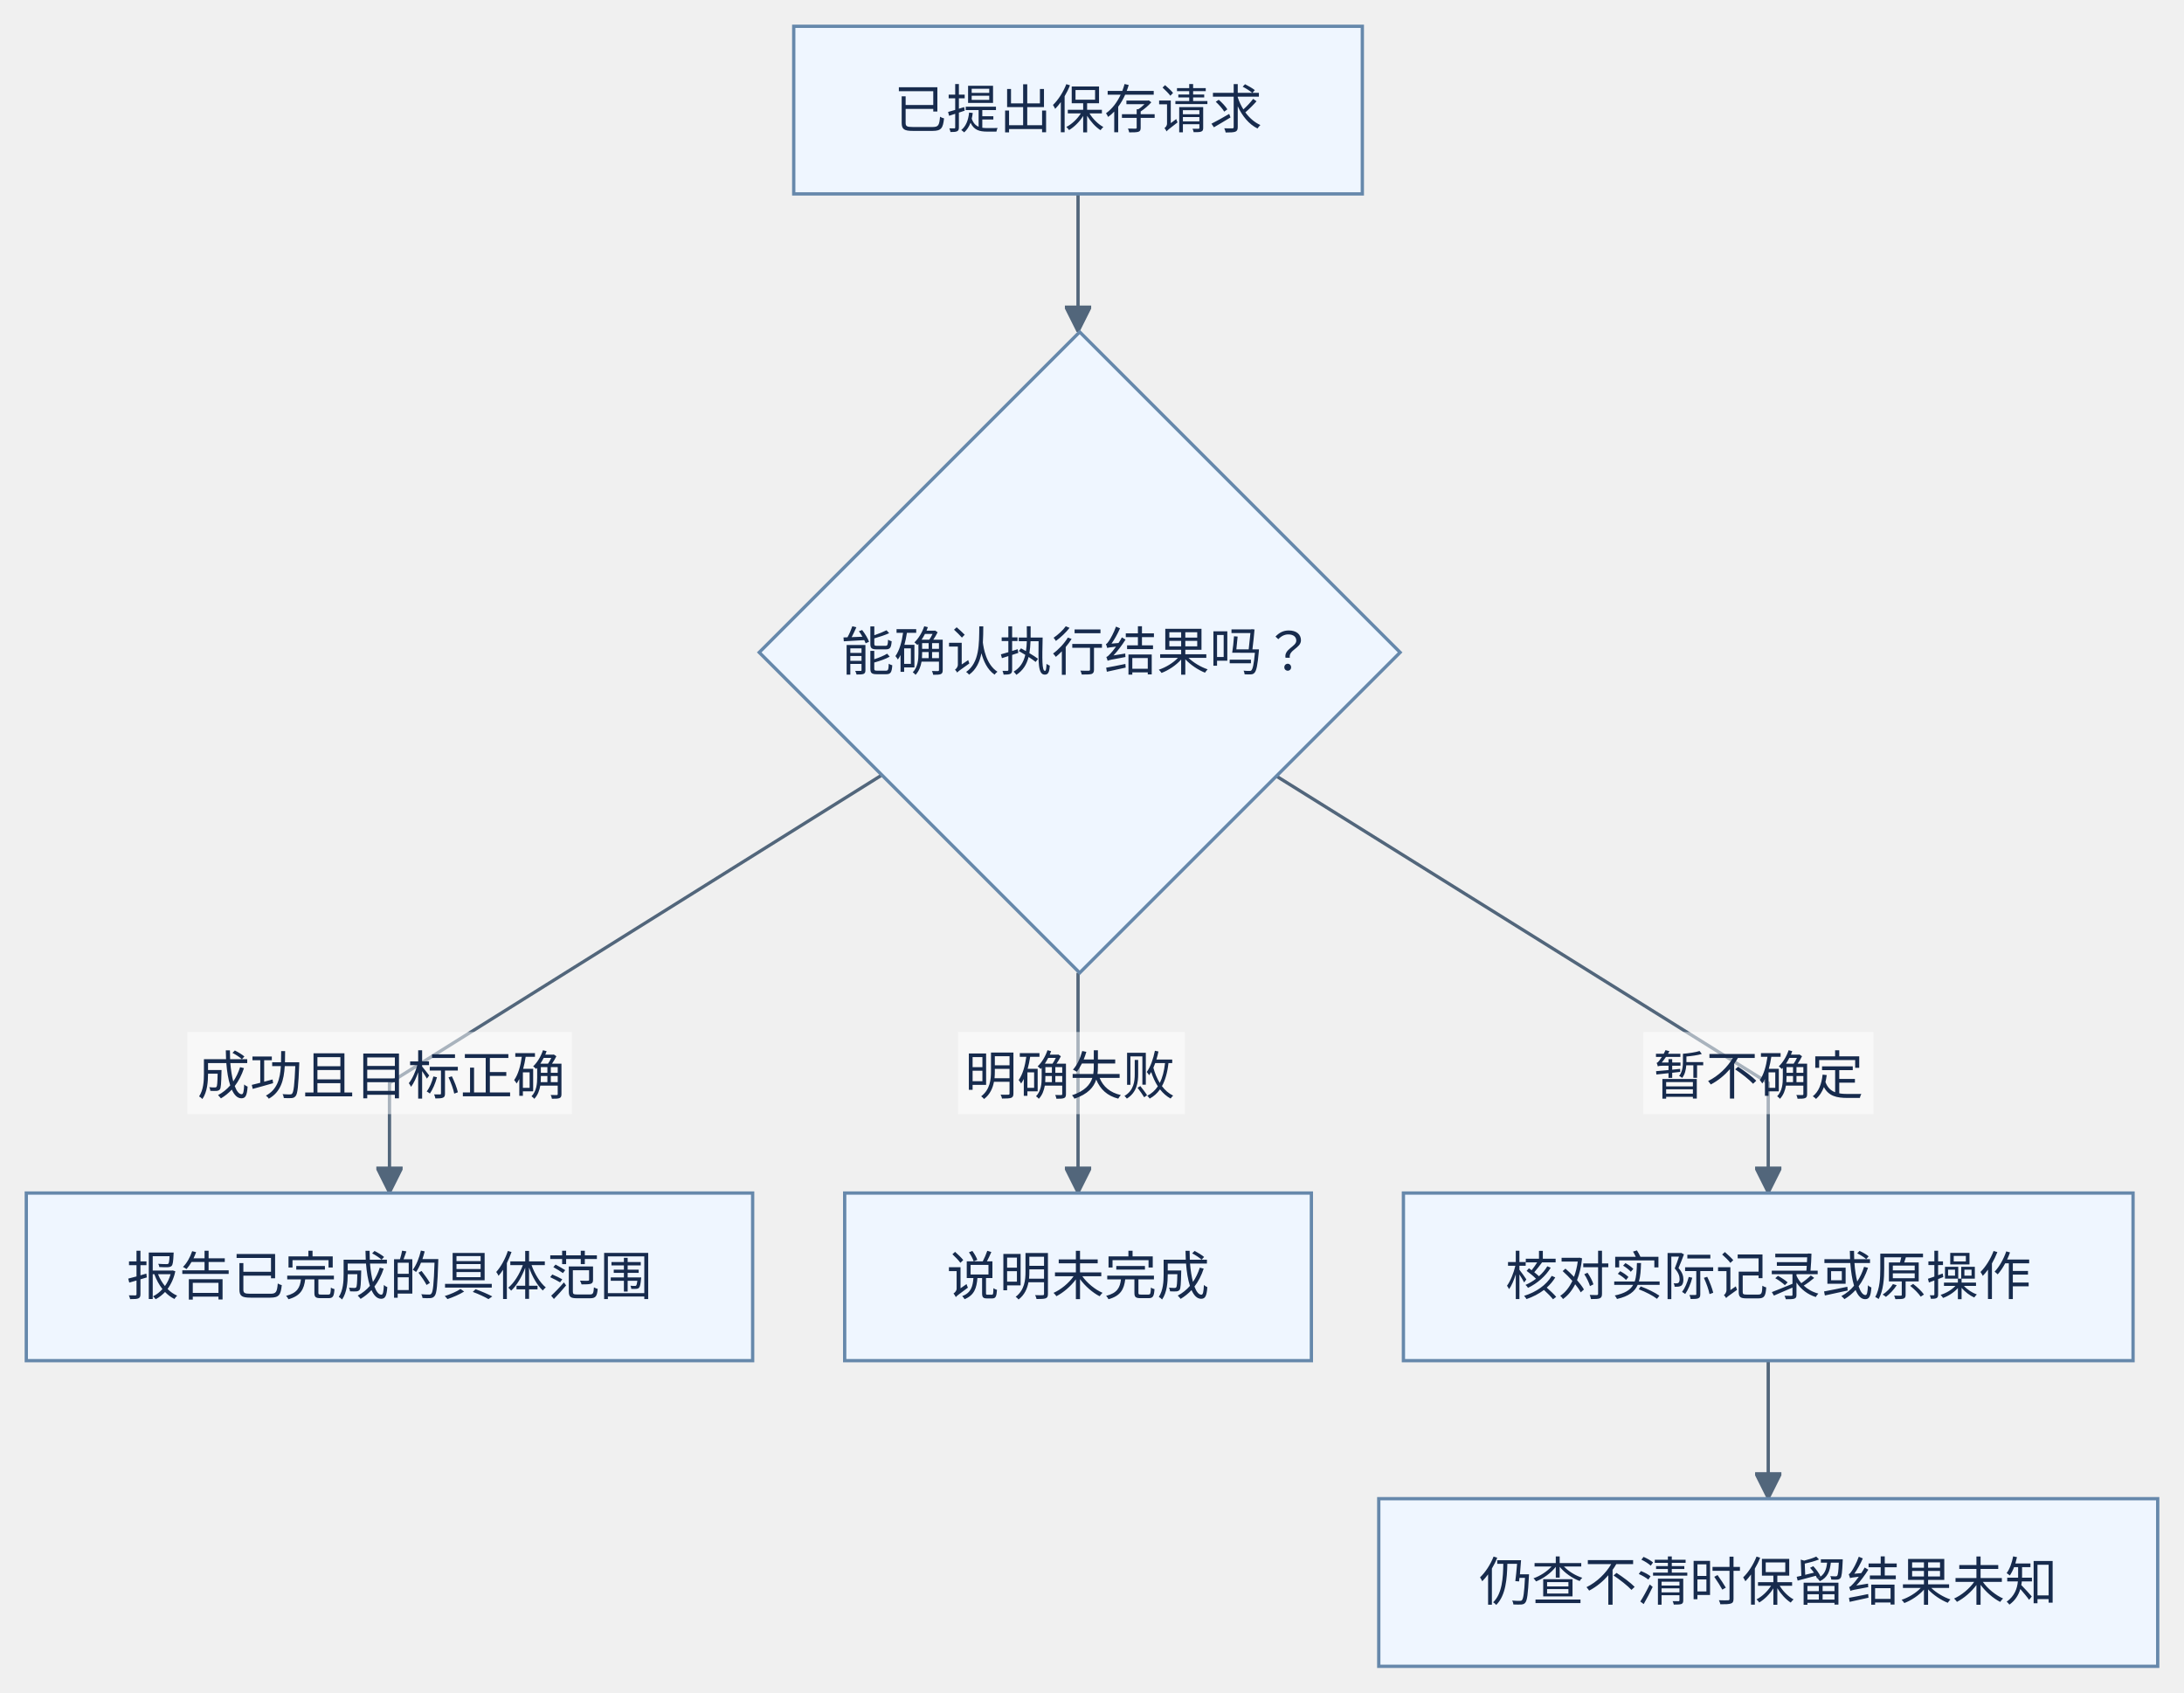
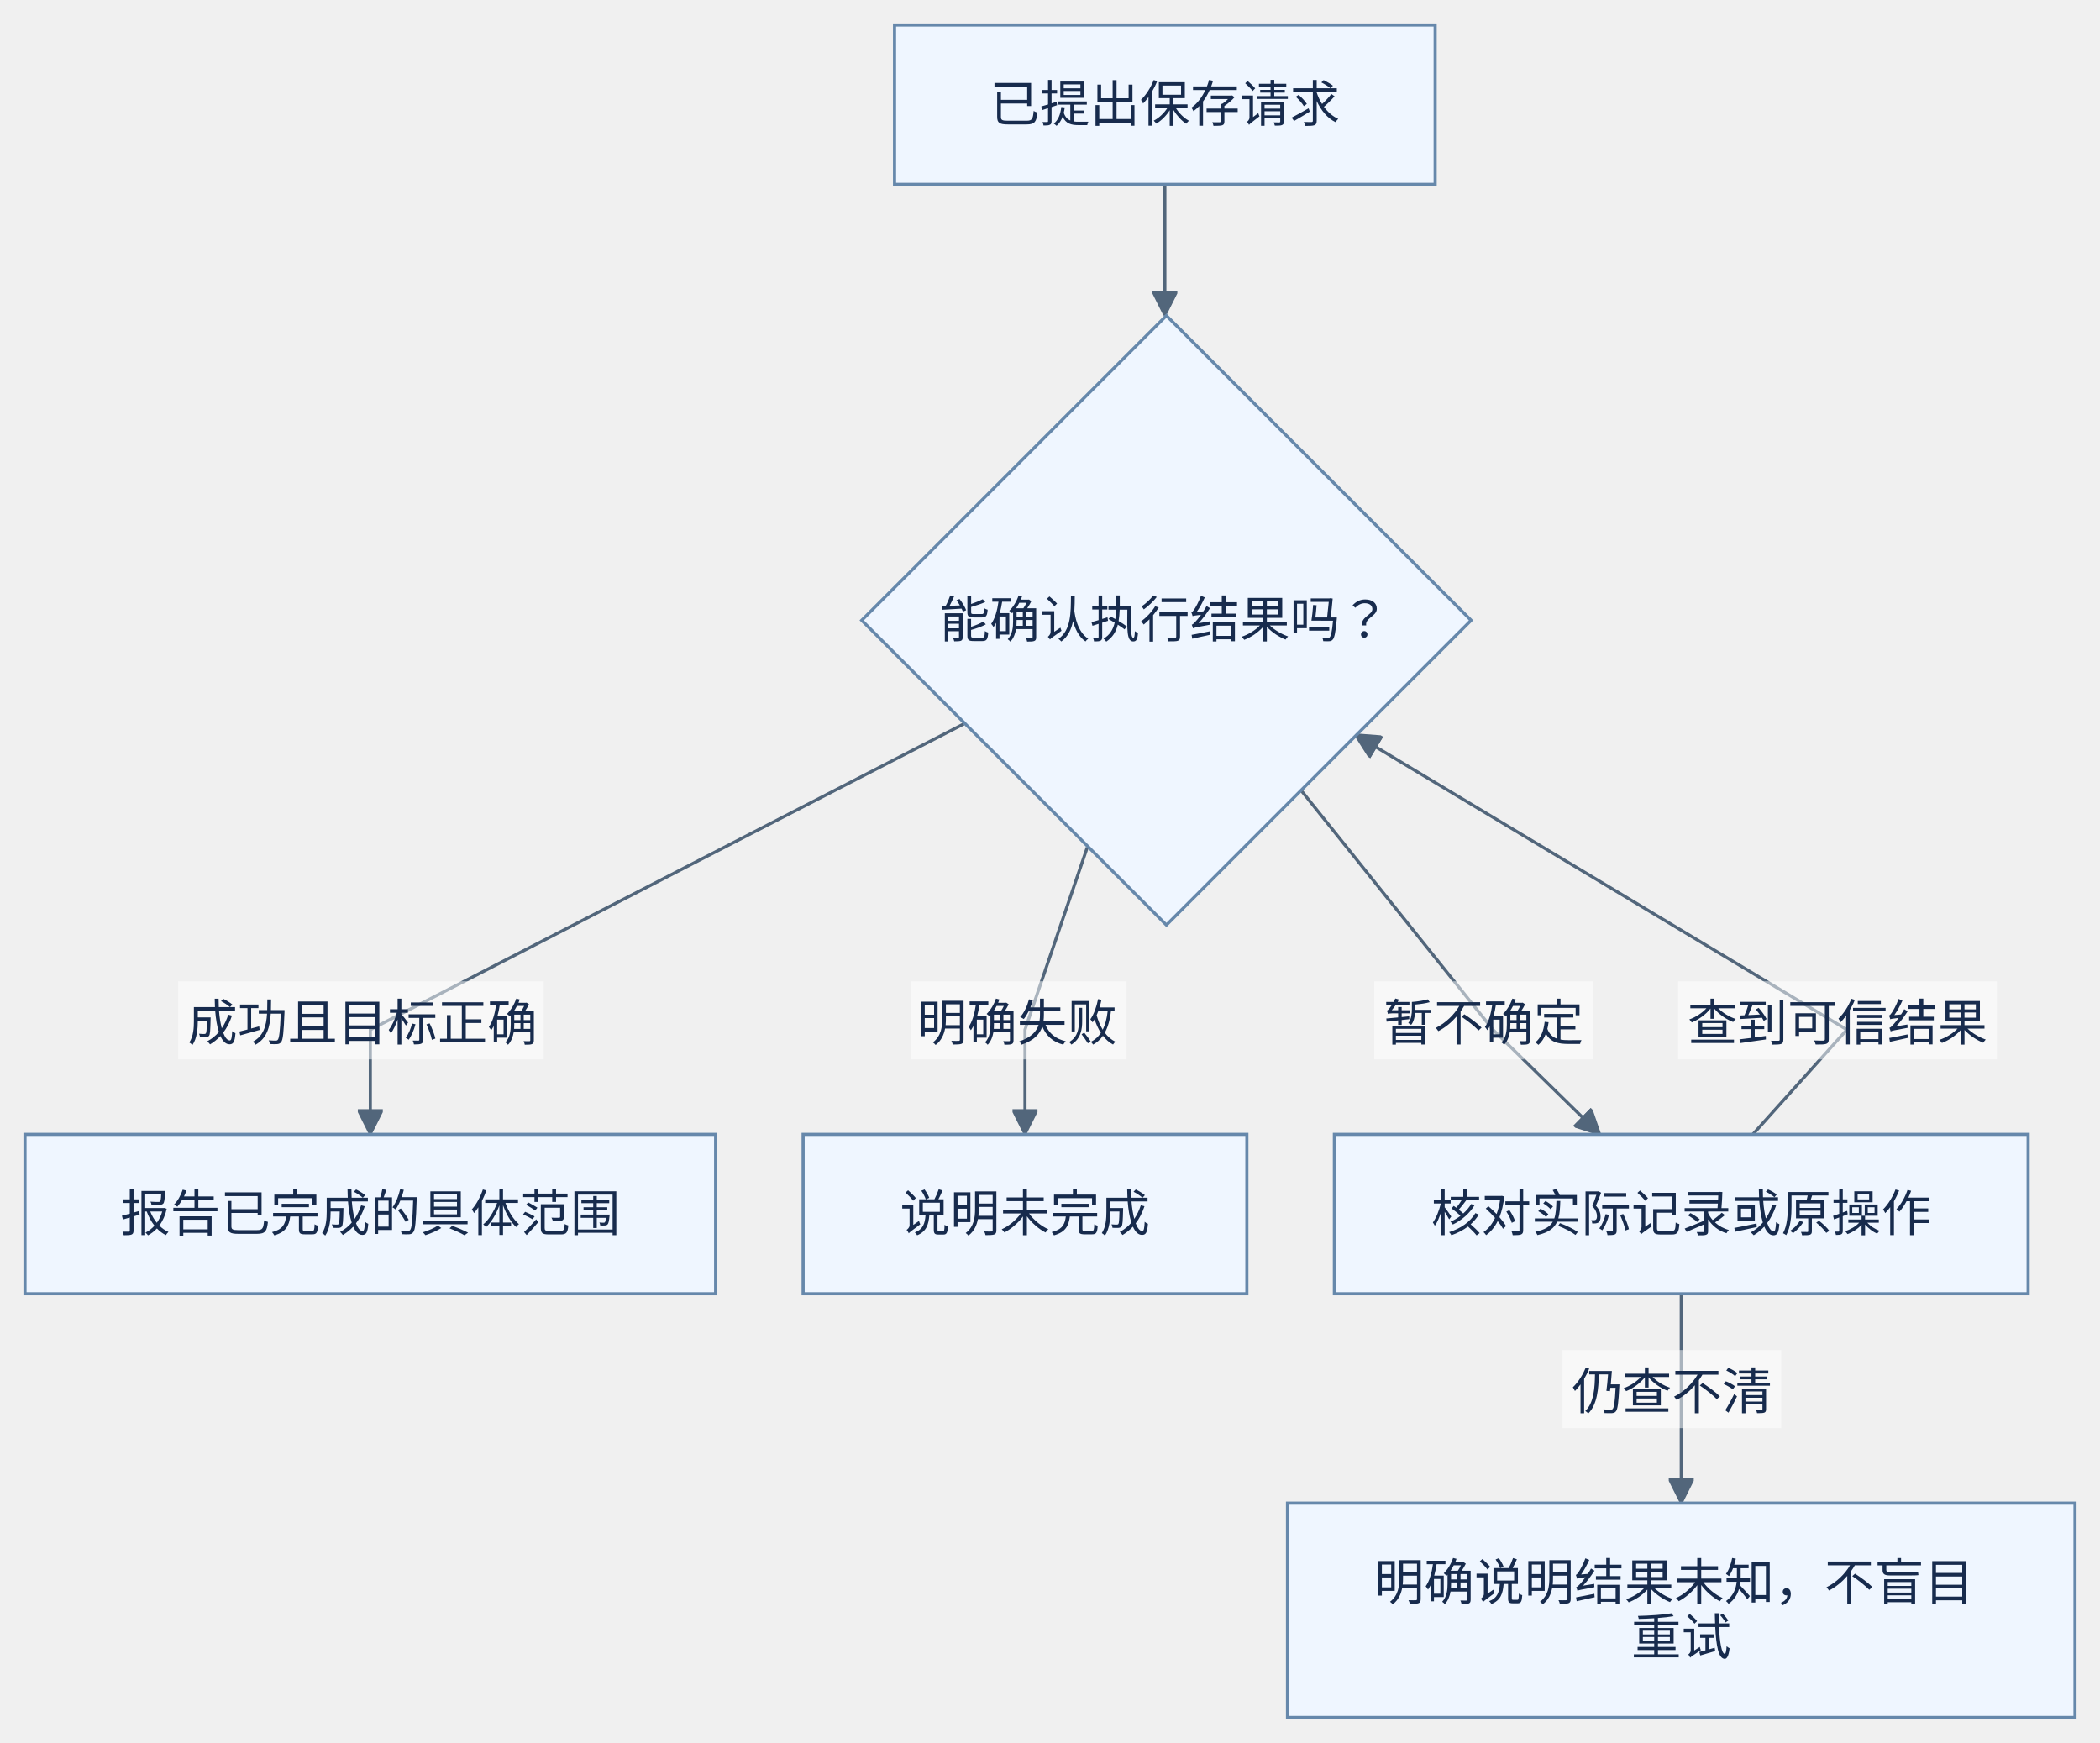
- <svg xmlns="http://www.w3.org/2000/svg" id="basic-05-1" width="664.5" class="flowchart" height="515" viewBox="0 0 664.5 515" role="graphics-document document" aria-roledescription="flowchart-v2" aria-labelledby="basic-05-1-title" style="background-color: rgb(255, 255, 255);">
+ <svg xmlns="http://www.w3.org/2000/svg" id="basic-05-1" width="672" class="flowchart" height="557.6" viewBox="0 0 672 557.6" role="graphics-document document" aria-roledescription="flowchart-v2" aria-labelledby="basic-05-1-title" style="background-color: rgb(255, 255, 255);">
  <style>#basic-05-1{font-family:Microsoft YaHei,Arial,sans-serif;font-size:16px;fill:#172b4d;}@keyframes edge-animation-frame{from{stroke-dashoffset:0;}}@keyframes dash{to{stroke-dashoffset:0;}}#basic-05-1 .edge-animation-slow{stroke-dasharray:9,5!important;stroke-dashoffset:900;animation:dash 50s linear infinite;stroke-linecap:round;}#basic-05-1 .edge-animation-fast{stroke-dasharray:9,5!important;stroke-dashoffset:900;animation:dash 20s linear infinite;stroke-linecap:round;}#basic-05-1 .error-icon{fill:#fff8e7;}#basic-05-1 .error-text{fill:#000718;stroke:#000718;}#basic-05-1 .edge-thickness-normal{stroke-width:1px;}#basic-05-1 .edge-thickness-thick{stroke-width:3.5px;}#basic-05-1 .edge-pattern-solid{stroke-dasharray:0;}#basic-05-1 .edge-thickness-invisible{stroke-width:0;fill:none;}#basic-05-1 .edge-pattern-dashed{stroke-dasharray:3;}#basic-05-1 .edge-pattern-dotted{stroke-dasharray:2;}#basic-05-1 .marker{fill:#52667b;stroke:#52667b;}#basic-05-1 .marker.cross{stroke:#52667b;}#basic-05-1 svg{font-family:Microsoft YaHei,Arial,sans-serif;font-size:16px;}#basic-05-1 p{margin:0;}#basic-05-1 .label{font-family:Microsoft YaHei,Arial,sans-serif;color:#172b4d;}#basic-05-1 .cluster-label text{fill:#000718;}#basic-05-1 .cluster-label span{color:#000718;}#basic-05-1 .cluster-label span p{background-color:transparent;}#basic-05-1 .label text,#basic-05-1 span{fill:#172b4d;color:#172b4d;}#basic-05-1 .node rect,#basic-05-1 .node circle,#basic-05-1 .node ellipse,#basic-05-1 .node polygon,#basic-05-1 .node path{fill:#eff6ff;stroke:#6688ab;stroke-width:1px;}#basic-05-1 .rough-node .label text,#basic-05-1 .node .label text,#basic-05-1 .image-shape .label,#basic-05-1 .icon-shape .label{text-anchor:middle;}#basic-05-1 .node .katex path{fill:#000;stroke:#000;stroke-width:1px;}#basic-05-1 .rough-node .label,#basic-05-1 .node .label,#basic-05-1 .image-shape .label,#basic-05-1 .icon-shape .label{text-align:center;}#basic-05-1 .node.clickable{cursor:pointer;}#basic-05-1 .root .anchor path{fill:#52667b!important;stroke-width:0;stroke:#52667b;}#basic-05-1 .arrowheadPath{fill:#000000;}#basic-05-1 .edgePath .path{stroke:#52667b;stroke-width:2.0px;}#basic-05-1 .flowchart-link{stroke:#52667b;fill:none;}#basic-05-1 .edgeLabel{background-color:#ffffff;text-align:center;}#basic-05-1 .edgeLabel p{background-color:#ffffff;}#basic-05-1 .edgeLabel rect{opacity:0.5;background-color:#ffffff;fill:#ffffff;}#basic-05-1 .labelBkg{background-color:rgba(255, 255, 255, 0.5);}#basic-05-1 .cluster rect{fill:#fff8e7;stroke:hsl(42.5, 60%, 85.294%);stroke-width:1px;}#basic-05-1 .cluster text{fill:#000718;}#basic-05-1 .cluster span{color:#000718;}#basic-05-1 div.mermaidTooltip{position:absolute;text-align:center;max-width:200px;padding:2px;font-family:Microsoft YaHei,Arial,sans-serif;font-size:12px;background:#fff8e7;border:1px solid hsl(42.5, 60%, 85.294%);border-radius:2px;pointer-events:none;z-index:100;}#basic-05-1 .flowchartTitleText{text-anchor:middle;font-size:18px;fill:#172b4d;}#basic-05-1 rect.text{fill:none;stroke-width:0;}#basic-05-1 .icon-shape,#basic-05-1 .image-shape{background-color:#ffffff;text-align:center;}#basic-05-1 .icon-shape p,#basic-05-1 .image-shape p{background-color:#ffffff;padding:2px;}#basic-05-1 .icon-shape rect,#basic-05-1 .image-shape rect{opacity:0.5;background-color:#ffffff;fill:#ffffff;}#basic-05-1 .label-icon{display:inline-block;height:1em;overflow:visible;vertical-align:-0.125em;}#basic-05-1 .node .label-icon path{fill:currentColor;stroke:revert;stroke-width:revert;}#basic-05-1 :root{--mermaid-font-family:Microsoft YaHei,Arial,sans-serif;}</style>
  <g>
    <marker id="basic-05-1_flowchart-v2-pointEnd" class="marker flowchart-v2" viewBox="0 0 10 10" refX="5" refY="5" markerUnits="userSpaceOnUse" markerWidth="8" markerHeight="8" orient="auto">
      <path d="M 0 0 L 10 5 L 0 10 z" class="arrowMarkerPath" style="stroke-width: 1; stroke-dasharray: 1, 0;" />
    </marker>
    <marker id="basic-05-1_flowchart-v2-pointStart" class="marker flowchart-v2" viewBox="0 0 10 10" refX="4.5" refY="5" markerUnits="userSpaceOnUse" markerWidth="8" markerHeight="8" orient="auto">
      <path d="M 0 5 L 10 10 L 10 0 z" class="arrowMarkerPath" style="stroke-width: 1; stroke-dasharray: 1, 0;" />
    </marker>
    <marker id="basic-05-1_flowchart-v2-circleEnd" class="marker flowchart-v2" viewBox="0 0 10 10" refX="11" refY="5" markerUnits="userSpaceOnUse" markerWidth="11" markerHeight="11" orient="auto">
      <circle cx="5" cy="5" r="5" class="arrowMarkerPath" style="stroke-width: 1; stroke-dasharray: 1, 0;" />
    </marker>
    <marker id="basic-05-1_flowchart-v2-circleStart" class="marker flowchart-v2" viewBox="0 0 10 10" refX="-1" refY="5" markerUnits="userSpaceOnUse" markerWidth="11" markerHeight="11" orient="auto">
      <circle cx="5" cy="5" r="5" class="arrowMarkerPath" style="stroke-width: 1; stroke-dasharray: 1, 0;" />
    </marker>
    <marker id="basic-05-1_flowchart-v2-crossEnd" class="marker cross flowchart-v2" viewBox="0 0 11 11" refX="12" refY="5.2" markerUnits="userSpaceOnUse" markerWidth="11" markerHeight="11" orient="auto">
      <path d="M 1,1 l 9,9 M 10,1 l -9,9" class="arrowMarkerPath" style="stroke-width: 2; stroke-dasharray: 1, 0;" />
    </marker>
    <marker id="basic-05-1_flowchart-v2-crossStart" class="marker cross flowchart-v2" viewBox="0 0 11 11" refX="-1" refY="5.2" markerUnits="userSpaceOnUse" markerWidth="11" markerHeight="11" orient="auto">
      <path d="M 1,1 l 9,9 M 10,1 l -9,9" class="arrowMarkerPath" style="stroke-width: 2; stroke-dasharray: 1, 0;" />
    </marker>
    <g class="root">
      <g class="clusters" />
      <g class="edgePaths">
-         <path d="M328,59L328,80L328,97" id="L_requested_known_0" class="edge-thickness-normal edge-pattern-solid edge-thickness-normal edge-pattern-solid flowchart-link" style=";" data-edge="true" data-et="edge" data-id="L_requested_known_0" data-points="W3sieCI6MzI4LCJ5Ijo1OX0seyJ4IjozMjgsInkiOjgwfSx7IngiOjMyOCwieSI6MTAxfV0=" marker-end="url(#basic-05-1_flowchart-v2-pointEnd)" />
-         <path d="M268.011,236.011L118.5,329.5L118.5,359" id="L_known_success_0" class="edge-thickness-normal edge-pattern-solid edge-thickness-normal edge-pattern-solid flowchart-link" style=";" data-edge="true" data-et="edge" data-id="L_known_success_0" data-points="W3sieCI6MjY4LjAxMTAxMzIxNTg1OSwieSI6MjM2LjAxMTAxMzIxNTg1OTA0fSx7IngiOjExOC41LCJ5IjozMjkuNX0seyJ4IjoxMTguNSwieSI6MzYzfV0=" marker-end="url(#basic-05-1_flowchart-v2-pointEnd)" />
-         <path d="M328,296L328,329.5L328,359" id="L_known_failed_0" class="edge-thickness-normal edge-pattern-solid edge-thickness-normal edge-pattern-solid flowchart-link" style=";" data-edge="true" data-et="edge" data-id="L_known_failed_0" data-points="W3sieCI6MzI4LCJ5IjoyOTZ9LHsieCI6MzI4LCJ5IjozMjkuNX0seyJ4IjozMjgsInkiOjM2M31d" marker-end="url(#basic-05-1_flowchart-v2-pointEnd)" />
-         <path d="M388.044,235.956L538,329.5L538,359" id="L_known_check_0" class="edge-thickness-normal edge-pattern-solid edge-thickness-normal edge-pattern-solid flowchart-link" style=";" data-edge="true" data-et="edge" data-id="L_known_check_0" data-points="W3sieCI6Mzg4LjA0Mzk4ODI2OTc5NDc0LCJ5IjoyMzUuOTU2MDExNzMwMjA1M30seyJ4Ijo1MzgsInkiOjMyOS41fSx7IngiOjUzOCwieSI6MzYzfV0=" marker-end="url(#basic-05-1_flowchart-v2-pointEnd)" />
-         <path d="M538,414L538,435L538,452" id="L_check_unknown_0" class="edge-thickness-normal edge-pattern-solid edge-thickness-normal edge-pattern-solid flowchart-link" style=";" data-edge="true" data-et="edge" data-id="L_check_unknown_0" data-points="W3sieCI6NTM4LCJ5Ijo0MTR9LHsieCI6NTM4LCJ5Ijo0MzV9LHsieCI6NTM4LCJ5Ijo0NTZ9XQ==" marker-end="url(#basic-05-1_flowchart-v2-pointEnd)" />
+         <path d="M372.75,59L372.75,80L372.75,97" id="L_requested_known_0" class="edge-thickness-normal edge-pattern-solid edge-thickness-normal edge-pattern-solid flowchart-link" style=";" data-edge="true" data-et="edge" data-id="L_requested_known_0" data-points="W3sieCI6MzcyLjc1LCJ5Ijo1OX0seyJ4IjozNzIuNzUsInkiOjgwfSx7IngiOjM3Mi43NSwieSI6MTAxfV0=" marker-end="url(#basic-05-1_flowchart-v2-pointEnd)" />
+         <path d="M308.404,231.654L118.5,329.5L118.5,359" id="L_known_success_0" class="edge-thickness-normal edge-pattern-solid edge-thickness-normal edge-pattern-solid flowchart-link" style=";" data-edge="true" data-et="edge" data-id="L_known_success_0" data-points="W3sieCI6MzA4LjQwMzc5NjIzNjIxMDI3LCJ5IjoyMzEuNjUzNzk2MjM2MjEwMjR9LHsieCI6MTE4LjUsInkiOjMyOS41fSx7IngiOjExOC41LCJ5IjozNjN9XQ==" marker-end="url(#basic-05-1_flowchart-v2-pointEnd)" />
+         <path d="M347.924,271.174L328,329.5L328,359" id="L_known_failed_0" class="edge-thickness-normal edge-pattern-solid edge-thickness-normal edge-pattern-solid flowchart-link" style=";" data-edge="true" data-et="edge" data-id="L_known_failed_0" data-points="W3sieCI6MzQ3LjkyNDI1MzIwMDU2OSwieSI6MjcxLjE3NDI1MzIwMDU2OX0seyJ4IjozMjgsInkiOjMyOS41fSx7IngiOjMyOCwieSI6MzYzfV0=" marker-end="url(#basic-05-1_flowchart-v2-pointEnd)" />
+         <path d="M416.129,252.621L477.75,329.5L509.102,360.201" id="L_known_check_0" class="edge-thickness-normal edge-pattern-solid edge-thickness-normal edge-pattern-solid flowchart-link" style=";" data-edge="true" data-et="edge" data-id="L_known_check_0" data-points="W3sieCI6NDE2LjEyOTIzNzI4ODEzNTYsInkiOjI1Mi42MjA3NjI3MTE4NjQ0Mn0seyJ4Ijo0NzcuNzUsInkiOjMyOS41fSx7IngiOjUxMS45NTk3NDU3NjI3MTE4NiwieSI6MzYzfV0=" marker-end="url(#basic-05-1_flowchart-v2-pointEnd)" />
+         <path d="M560.907,363L591,329.5L437.108,237.13" id="L_check_known_0" class="edge-thickness-normal edge-pattern-solid edge-thickness-normal edge-pattern-solid flowchart-link" style=";" data-edge="true" data-et="edge" data-id="L_check_known_0" data-points="W3sieCI6NTYwLjkwNjc3OTY2MTAxNjksInkiOjM2M30seyJ4Ijo1OTEsInkiOjMyOS41fSx7IngiOjQzMy42Nzg3NzU5NDg0NjEsInkiOjIzNS4wNzEyMjQwNTE1MzkwMn1d" marker-end="url(#basic-05-1_flowchart-v2-pointEnd)" />
+         <path d="M538,414L538,447.5L538,477" id="L_check_unknown_0" class="edge-thickness-normal edge-pattern-solid edge-thickness-normal edge-pattern-solid flowchart-link" style=";" data-edge="true" data-et="edge" data-id="L_check_unknown_0" data-points="W3sieCI6NTM4LCJ5Ijo0MTR9LHsieCI6NTM4LCJ5Ijo0NDcuNX0seyJ4Ijo1MzgsInkiOjQ4MX1d" marker-end="url(#basic-05-1_flowchart-v2-pointEnd)" />
      </g>
      <g class="edgeLabels">
-         <g>
-           <rect class="background" style="stroke: none" />
-         </g>
        <g>
          <rect class="background" style="stroke: none" />
        </g>
        <g class="edgeLabel">
          <g class="label" data-id="L_requested_known_0" transform="translate(0, 0)">
            <text y="-10.1">
              <tspan class="text-outer-tspan" x="0" y="-0.1em" dy="1.1em" />
            </text>
          </g>
        </g>
        <g class="edgeLabel" transform="translate(118.5, 329.5)">
          <g class="label" data-id="L_known_success_0" transform="translate(-58.5, -12.5)">
            <g>
              <rect class="background" style="" x="-3" y="-3" width="117" height="25" />
              <text y="-10.1" style="">
                <tspan class="text-outer-tspan" x="0" y="-0.1em" dy="1.1em">
                  <tspan font-style="normal" class="text-inner-tspan" font-weight="normal">成功且目标正确</tspan>
                </tspan>
              </text>
            </g>
          </g>
        </g>
        <g class="edgeLabel" transform="translate(328, 329.5)">
          <g class="label" data-id="L_known_failed_0" transform="translate(-34.5, -12.5)">
            <g>
              <rect class="background" style="" x="-2" y="-3" width="69" height="25" />
              <text y="-10.1" style="">
                <tspan class="text-outer-tspan" x="0" y="-0.1em" dy="1.1em">
                  <tspan font-style="normal" class="text-inner-tspan" font-weight="normal">明确失败</tspan>
                </tspan>
              </text>
            </g>
          </g>
        </g>
-         <g class="edgeLabel" transform="translate(538, 329.5)">
+         <g class="edgeLabel" transform="translate(477.75, 329.5)">
          <g class="label" data-id="L_known_check_0" transform="translate(-35, -12.5)">
            <g>
              <rect class="background" style="" x="-3" y="-3" width="70" height="25" />
              <text y="-10.1" style="">
                <tspan class="text-outer-tspan" x="0" y="-0.1em" dy="1.1em">
                  <tspan font-style="normal" class="text-inner-tspan" font-weight="normal">暂不确定</tspan>
                </tspan>
              </text>
            </g>
          </g>
        </g>
-         <g class="edgeLabel">
-           <g class="label" data-id="L_check_unknown_0" transform="translate(0, 0)">
-             <text y="-10.1">
-               <tspan class="text-outer-tspan" x="0" y="-0.1em" dy="1.1em" />
-             </text>
+         <g class="edgeLabel" transform="translate(591, 329.5)">
+           <g class="label" data-id="L_check_known_0" transform="translate(-51, -12.5)">
+             <g>
+               <rect class="background" style="" x="-3" y="-3" width="102" height="25" />
+               <text y="-10.1" style="">
+                 <tspan class="text-outer-tspan" x="0" y="-0.1em" dy="1.1em">
+                   <tspan font-style="normal" class="text-inner-tspan" font-weight="normal">查到可信结果</tspan>
+                 </tspan>
+               </text>
+             </g>
+           </g>
+         </g>
+         <g class="edgeLabel" transform="translate(538, 447.5)">
+           <g class="label" data-id="L_check_unknown_0" transform="translate(-35, -12.5)">
+             <g>
+               <rect class="background" style="" x="-3" y="-3" width="70" height="25" />
+               <text y="-10.1" style="">
+                 <tspan class="text-outer-tspan" x="0" y="-0.1em" dy="1.1em">
+                   <tspan font-style="normal" class="text-inner-tspan" font-weight="normal">仍查不清</tspan>
+                 </tspan>
+               </text>
+             </g>
          </g>
        </g>
      </g>
      <g class="nodes">
-         <g class="node default" id="flowchart-requested-0" transform="translate(328, 33.5)">
+         <g class="node default" id="flowchart-requested-0" transform="translate(372.75, 33.5)">
          <rect class="basic label-container" style="" x="-86.5" y="-25.5" width="173" height="51" />
          <g class="label" style="" transform="translate(0, -10.5)">
            <rect />
            <g>
              <rect class="background" style="stroke: none" />
              <text y="-10.1" style="">
                <tspan class="text-outer-tspan" x="0" y="-0.1em" dy="1.1em">
                  <tspan font-style="normal" class="text-inner-tspan" font-weight="normal">已提出保存请求</tspan>
                </tspan>
              </text>
            </g>
          </g>
        </g>
-         <g class="node default" id="flowchart-known-1" transform="translate(328, 198.5)">
+         <g class="node default" id="flowchart-known-1" transform="translate(372.75, 198.5)">
          <polygon points="97.5,0 195,-97.5 97.5,-195 0,-97.5" class="label-container" transform="translate(-97, 97.5)" />
          <g class="label" style="" transform="translate(0, -10.5)">
            <rect />
            <g>
              <rect class="background" style="stroke: none" />
              <text y="-10.1" style="">
                <tspan class="text-outer-tspan" x="0" y="-0.1em" dy="1.1em">
                  <tspan font-style="normal" class="text-inner-tspan" font-weight="normal">能确认执行结果吗？</tspan>
                </tspan>
              </text>
            </g>
          </g>
        </g>
        <g class="node default" id="flowchart-success-3" transform="translate(118.5, 388.5)">
          <rect class="basic label-container" style="" x="-110.5" y="-25.5" width="221" height="51" />
          <g class="label" style="" transform="translate(0, -10.5)">
            <rect />
            <g>
              <rect class="background" style="stroke: none" />
              <text y="-10.1" style="">
                <tspan class="text-outer-tspan" x="0" y="-0.1em" dy="1.1em">
                  <tspan font-style="normal" class="text-inner-tspan" font-weight="normal">报告已完成的具体范围</tspan>
                </tspan>
              </text>
            </g>
          </g>
        </g>
        <g class="node default" id="flowchart-failed-5" transform="translate(328, 388.5)">
          <rect class="basic label-container" style="" x="-71" y="-25.5" width="142" height="51" />
          <g class="label" style="" transform="translate(0, -10.5)">
            <rect />
            <g>
              <rect class="background" style="stroke: none" />
              <text y="-10.1" style="">
                <tspan class="text-outer-tspan" x="0" y="-0.1em" dy="1.1em">
                  <tspan font-style="normal" class="text-inner-tspan" font-weight="normal">说明未完成</tspan>
                </tspan>
              </text>
            </g>
          </g>
        </g>
        <g class="node default" id="flowchart-check-7" transform="translate(538, 388.5)">
          <rect class="basic label-container" style="" x="-111" y="-25.5" width="222" height="51" />
          <g class="label" style="" transform="translate(0, -10.5)">
            <rect />
            <g>
              <rect class="background" style="stroke: none" />
              <text y="-10.1" style="">
                <tspan class="text-outer-tspan" x="0" y="-0.1em" dy="1.1em">
                  <tspan font-style="normal" class="text-inner-tspan" font-weight="normal">核对实际记录或原操作</tspan>
                </tspan>
              </text>
            </g>
          </g>
        </g>
-         <g class="node default" id="flowchart-unknown-9" transform="translate(538, 481.5)">
-           <rect class="basic label-container" style="" x="-118.5" y="-25.5" width="237" height="51" />
-           <g class="label" style="" transform="translate(0, -10.5)">
+         <g class="node default" id="flowchart-unknown-11" transform="translate(538, 515.3)">
+           <rect class="basic label-container" style="" x="-126" y="-34.3" width="252" height="68.6" />
+           <g class="label" style="" transform="translate(0, -19.3)">
            <rect />
            <g>
              <rect class="background" style="stroke: none" />
              <text y="-10.1" style="">
                <tspan class="text-outer-tspan" x="0" y="-0.1em" dy="1.1em">
-                   <tspan font-style="normal" class="text-inner-tspan" font-weight="normal">仍查不清时保留结果未知</tspan>
+                   <tspan font-style="normal" class="text-inner-tspan" font-weight="normal">明确说明结果未知，不盲目</tspan>
+                 </tspan>
+                 <tspan class="text-outer-tspan" x="0" y="1em" dy="1.1em">
+                   <tspan font-style="normal" class="text-inner-tspan" font-weight="normal">重试</tspan>
                </tspan>
              </text>
            </g>
          </g>
        </g>
      </g>
    </g>
  </g>
</svg>
